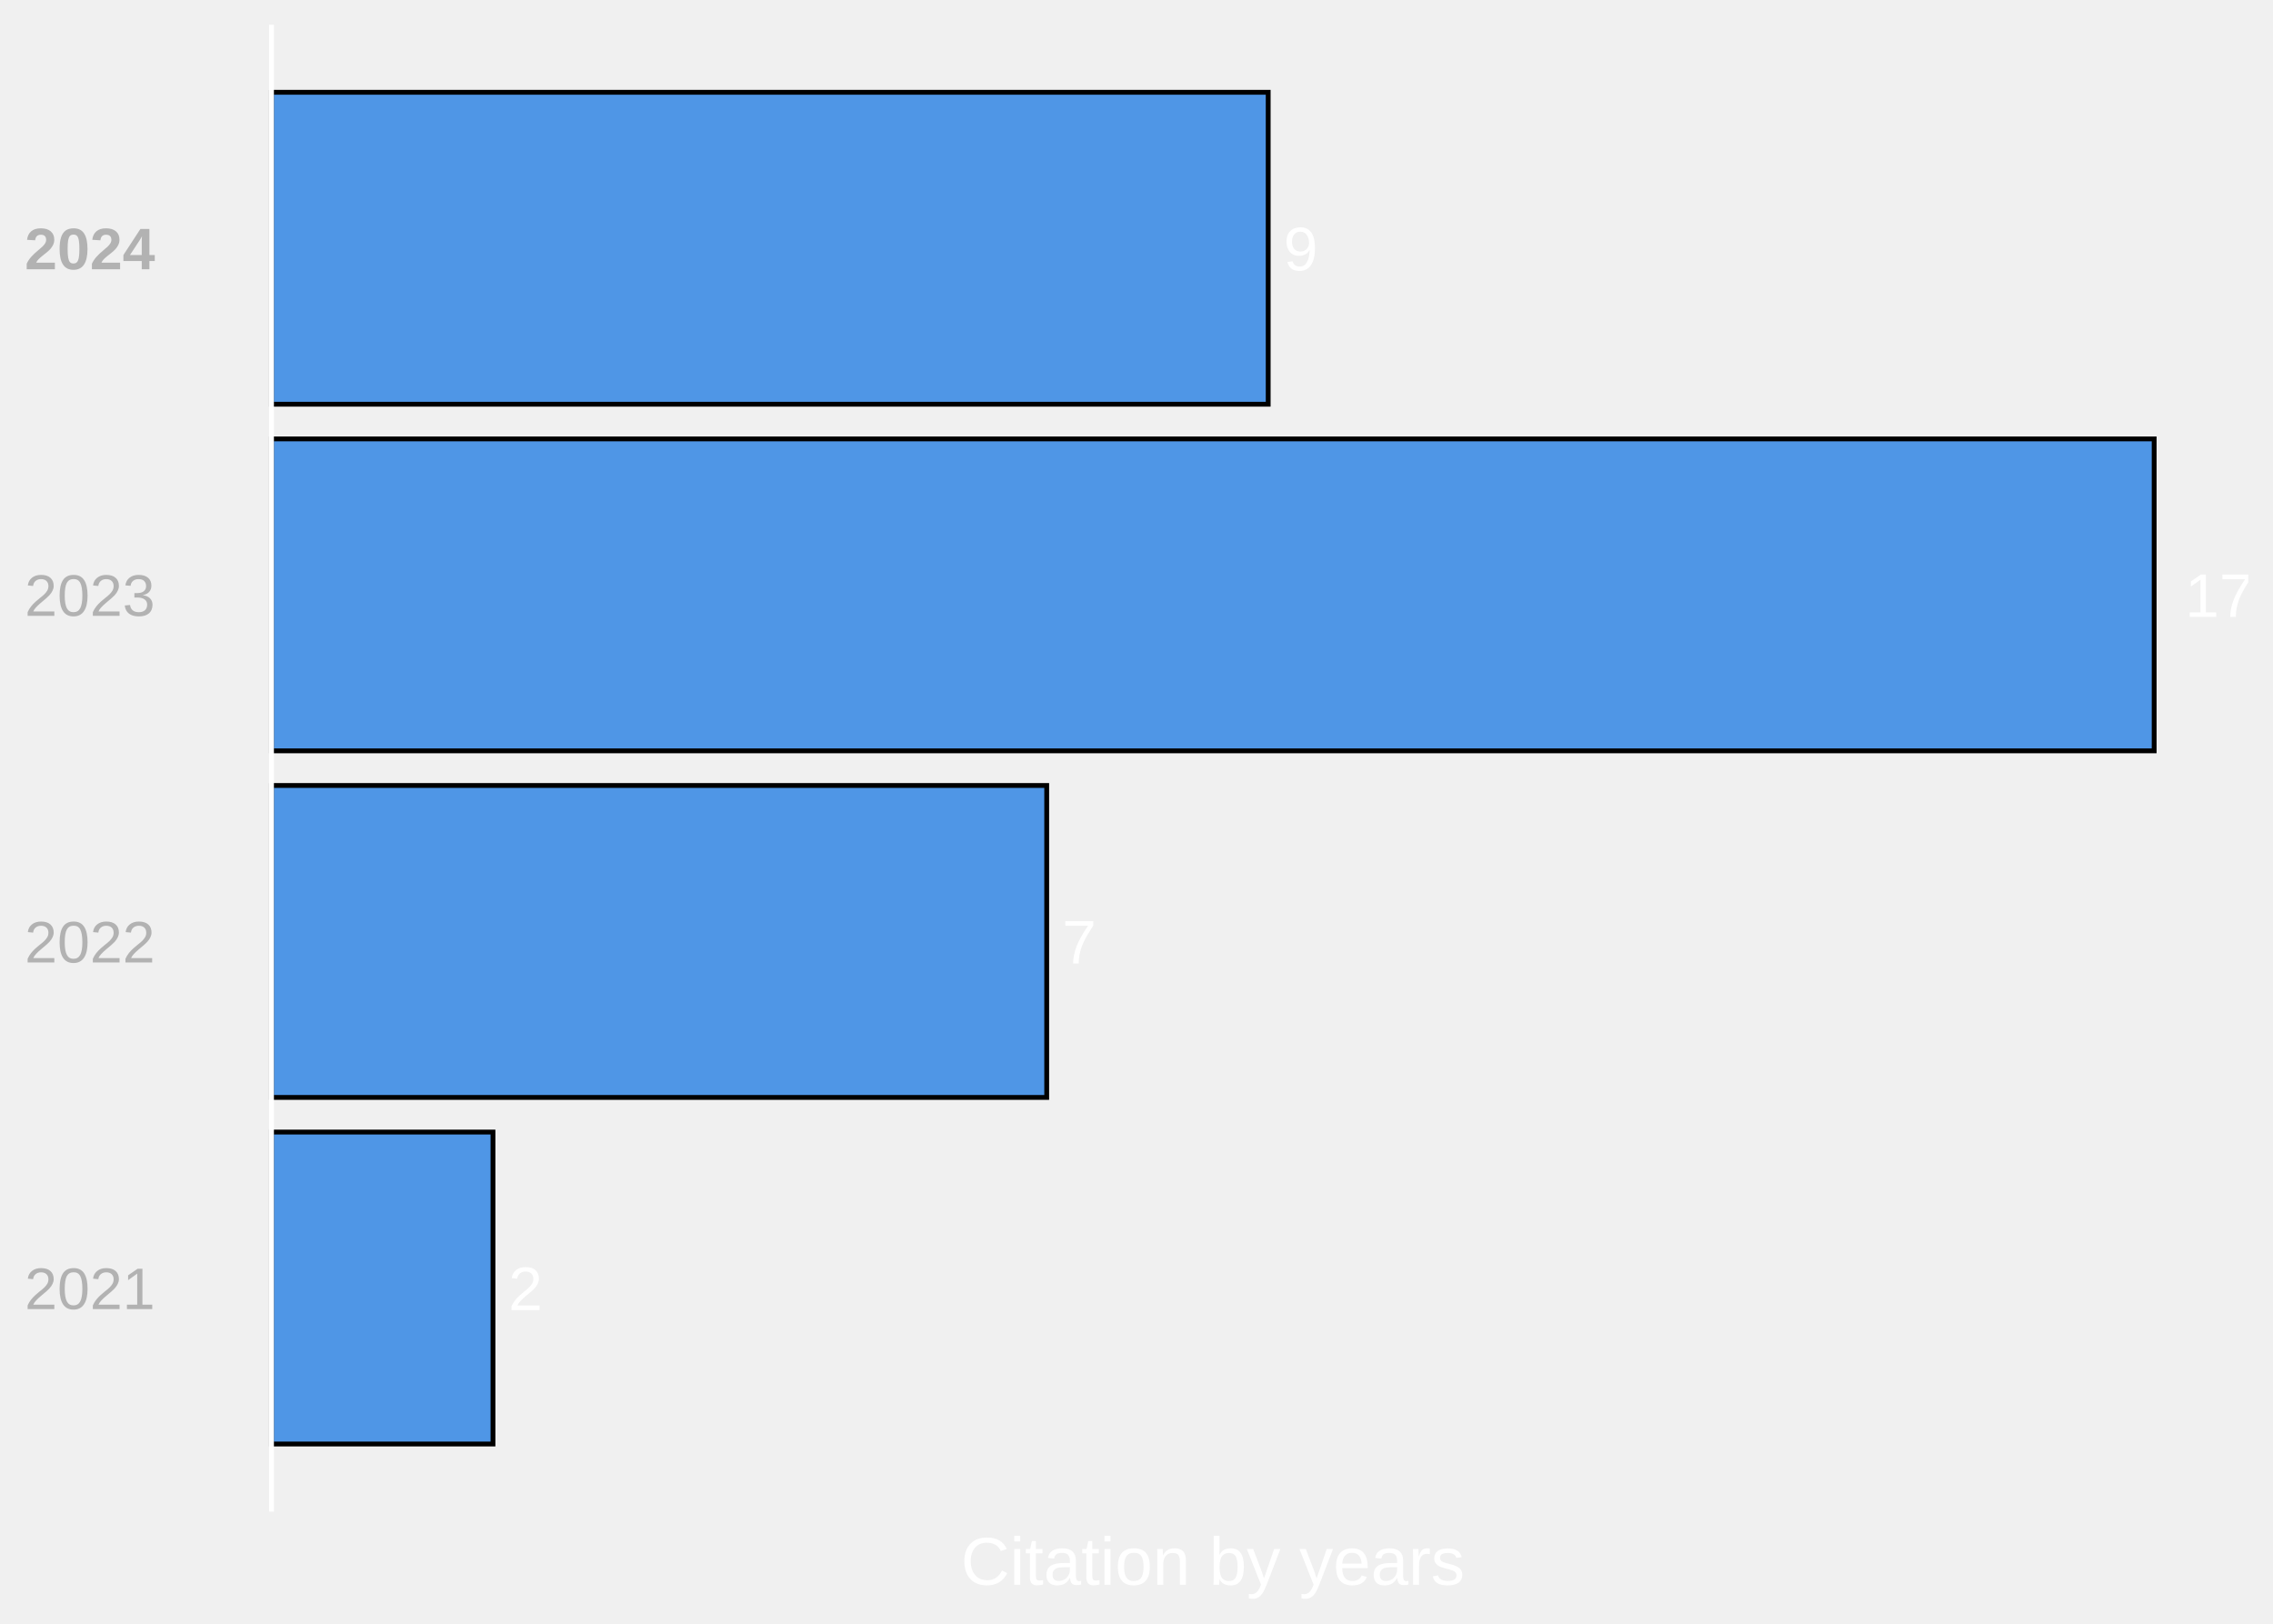
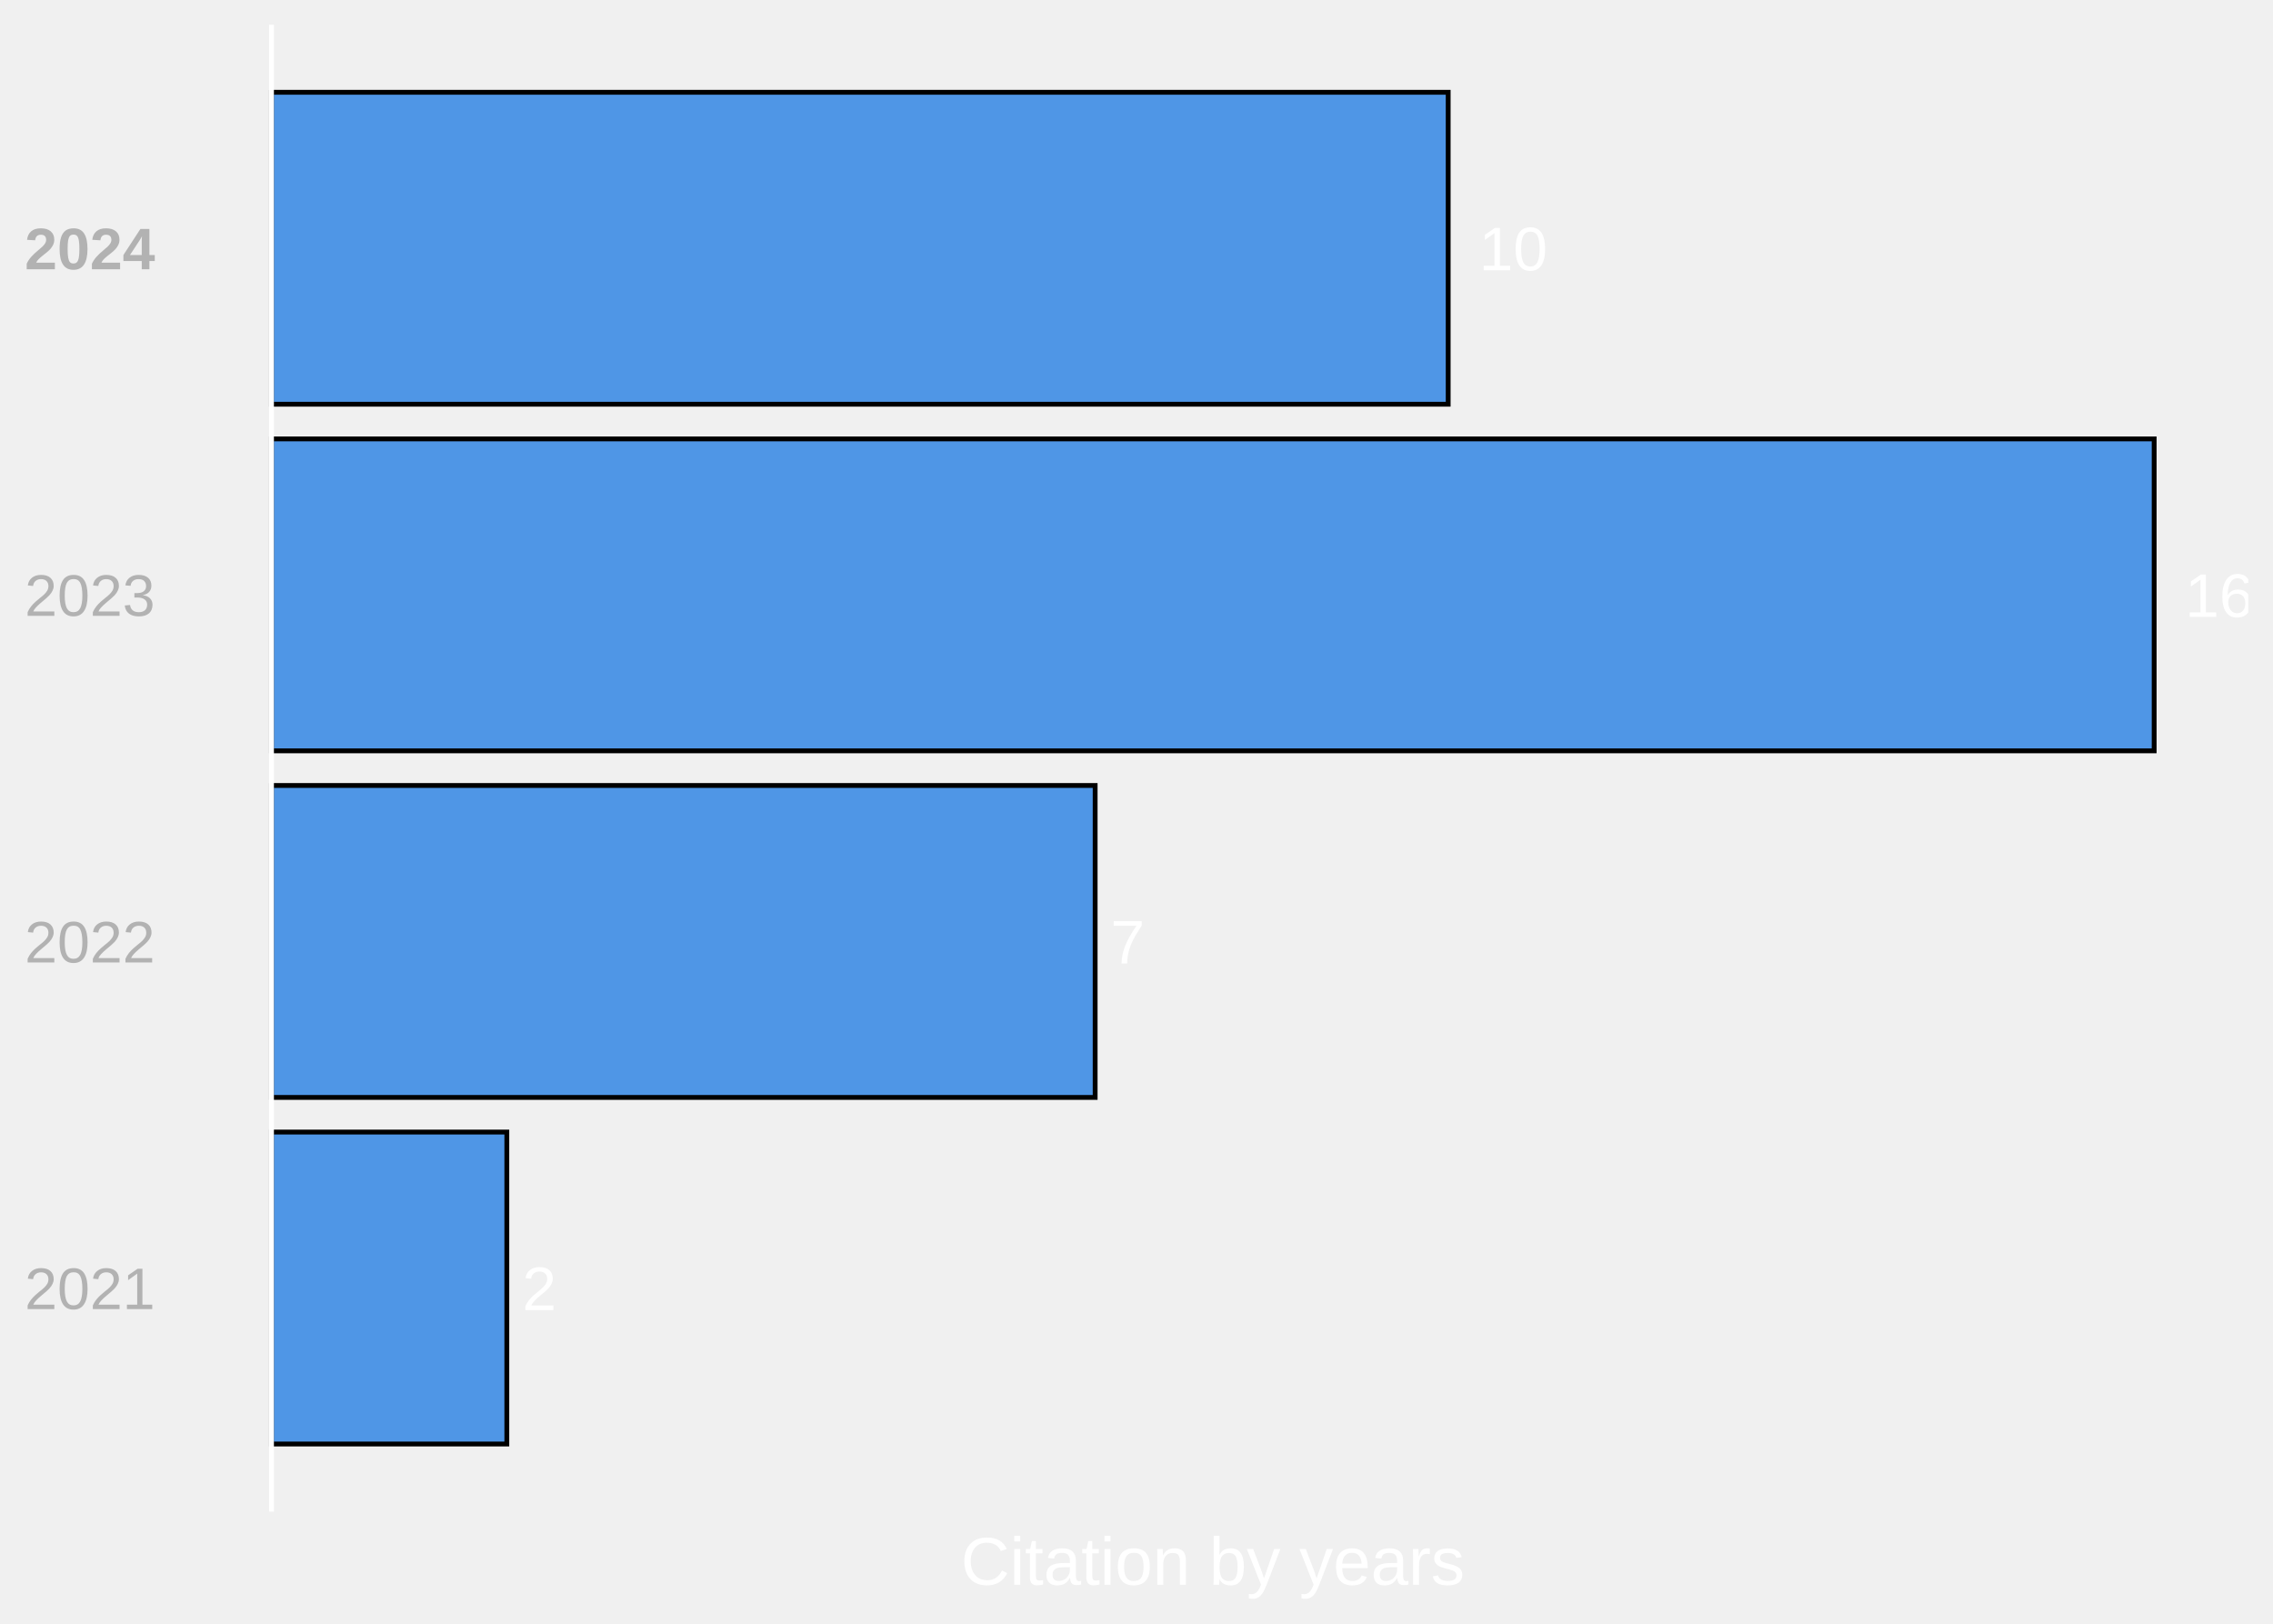
<svg xmlns="http://www.w3.org/2000/svg" class="svglite" width="504.00pt" height="360.00pt" viewBox="0 0 504.00 360.00">
  <defs>
    <style type="text/css">
    .svglite line, .svglite polyline, .svglite polygon, .svglite path, .svglite rect, .svglite circle {
      fill: none;
      stroke: #000000;
      stroke-linecap: round;
      stroke-linejoin: round;
      stroke-miterlimit: 10.00;
    }
    .svglite text {
      white-space: pre;
    }
  </style>
  </defs>
  <rect width="100%" height="100%" style="stroke: none; fill: none;" />
  <defs>
    <clipPath id="cpMC4wMHw1MDQuMDB8MC4wMHwzNjAuMDA=">
      <rect x="0.00" y="0.00" width="504.00" height="360.00" />
    </clipPath>
  </defs>
  <g clip-path="url(#cpMC4wMHw1MDQuMDB8MC4wMHwzNjAuMDA=)">
</g>
  <defs>
    <clipPath id="cpMzkuMzN8NDk4LjUyfDUuNDh8MzM1LjE0">
      <rect x="39.33" y="5.48" width="459.19" height="329.66" />
    </clipPath>
  </defs>
  <g clip-path="url(#cpMzkuMzN8NDk4LjUyfDUuNDh8MzM1LjE0)">
-     <rect x="60.20" y="250.99" width="49.11" height="69.16" style="stroke-width: 1.07; stroke-linecap: butt; stroke-linejoin: miter; fill: #2780E3; fill-opacity: 0.80;" />
-     <rect x="60.20" y="174.15" width="171.89" height="69.16" style="stroke-width: 1.07; stroke-linecap: butt; stroke-linejoin: miter; fill: #2780E3; fill-opacity: 0.80;" />
+     <rect x="60.20" y="250.99" width="52.18" height="69.16" style="stroke-width: 1.07; stroke-linecap: butt; stroke-linejoin: miter; fill: #2780E3; fill-opacity: 0.80;" />
+     <rect x="60.20" y="174.15" width="182.63" height="69.16" style="stroke-width: 1.07; stroke-linecap: butt; stroke-linejoin: miter; fill: #2780E3; fill-opacity: 0.80;" />
    <rect x="60.20" y="97.31" width="417.45" height="69.16" style="stroke-width: 1.07; stroke-linecap: butt; stroke-linejoin: miter; fill: #2780E3; fill-opacity: 0.80;" />
-     <rect x="60.20" y="20.46" width="221.00" height="69.16" style="stroke-width: 1.07; stroke-linecap: butt; stroke-linejoin: miter; fill: #2780E3; fill-opacity: 0.80;" />
-     <text x="112.73" y="290.46" style="font-size: 13.66px;fill: #FFFFFF; font-family: &quot;Arial&quot;;" textLength="7.60px" lengthAdjust="spacingAndGlyphs">2</text>
-     <text x="235.51" y="213.62" style="font-size: 13.66px;fill: #FFFFFF; font-family: &quot;Arial&quot;;" textLength="7.60px" lengthAdjust="spacingAndGlyphs">7</text>
-     <text x="484.48" y="136.78" style="font-size: 13.66px;fill: #FFFFFF; font-family: &quot;Arial&quot;;" textLength="15.19px" lengthAdjust="spacingAndGlyphs">17</text>
-     <text x="284.62" y="59.93" style="font-size: 13.66px;fill: #FFFFFF; font-family: &quot;Arial&quot;;" textLength="7.60px" lengthAdjust="spacingAndGlyphs">9</text>
+     <rect x="60.20" y="20.46" width="260.91" height="69.16" style="stroke-width: 1.07; stroke-linecap: butt; stroke-linejoin: miter; fill: #2780E3; fill-opacity: 0.80;" />
+     <text x="115.80" y="290.46" style="font-size: 13.66px;fill: #FFFFFF; font-family: &quot;Arial&quot;;" textLength="7.60px" lengthAdjust="spacingAndGlyphs">2</text>
+     <text x="246.25" y="213.62" style="font-size: 13.66px;fill: #FFFFFF; font-family: &quot;Arial&quot;;" textLength="7.60px" lengthAdjust="spacingAndGlyphs">7</text>
+     <text x="484.48" y="136.78" style="font-size: 13.66px;fill: #FFFFFF; font-family: &quot;Arial&quot;;" textLength="15.19px" lengthAdjust="spacingAndGlyphs">16</text>
+     <text x="327.94" y="59.93" style="font-size: 13.66px;fill: #FFFFFF; font-family: &quot;Arial&quot;;" textLength="15.19px" lengthAdjust="spacingAndGlyphs">10</text>
    <line x1="60.20" y1="335.14" x2="60.20" y2="5.48" style="stroke-width: 1.07; stroke: #FFFFFF; stroke-linecap: butt;" />
  </g>
  <g clip-path="url(#cpMC4wMHw1MDQuMDB8MC4wMHwzNjAuMDA=)">
    <text x="34.39" y="290.23" text-anchor="end" style="font-size: 13.00px;fill: #B2B2B2; font-family: &quot;Arial&quot;;" textLength="28.92px" lengthAdjust="spacingAndGlyphs">2021</text>
    <text x="34.39" y="213.39" text-anchor="end" style="font-size: 13.00px;fill: #B2B2B2; font-family: &quot;Arial&quot;;" textLength="28.92px" lengthAdjust="spacingAndGlyphs">2022</text>
    <text x="34.39" y="136.54" text-anchor="end" style="font-size: 13.00px;fill: #B2B2B2; font-family: &quot;Arial&quot;;" textLength="28.92px" lengthAdjust="spacingAndGlyphs">2023</text>
    <text x="34.39" y="59.70" text-anchor="end" style="font-size: 13.00px; font-weight: bold;fill: #B2B2B2; font-family: &quot;Arial&quot;;" textLength="28.92px" lengthAdjust="spacingAndGlyphs">2024</text>
    <text x="268.92" y="351.36" text-anchor="middle" style="font-size: 15.00px;fill: #FFFFFF; font-family: &quot;Arial&quot;;" textLength="111.70px" lengthAdjust="spacingAndGlyphs">Citation by years</text>
  </g>
</svg>
